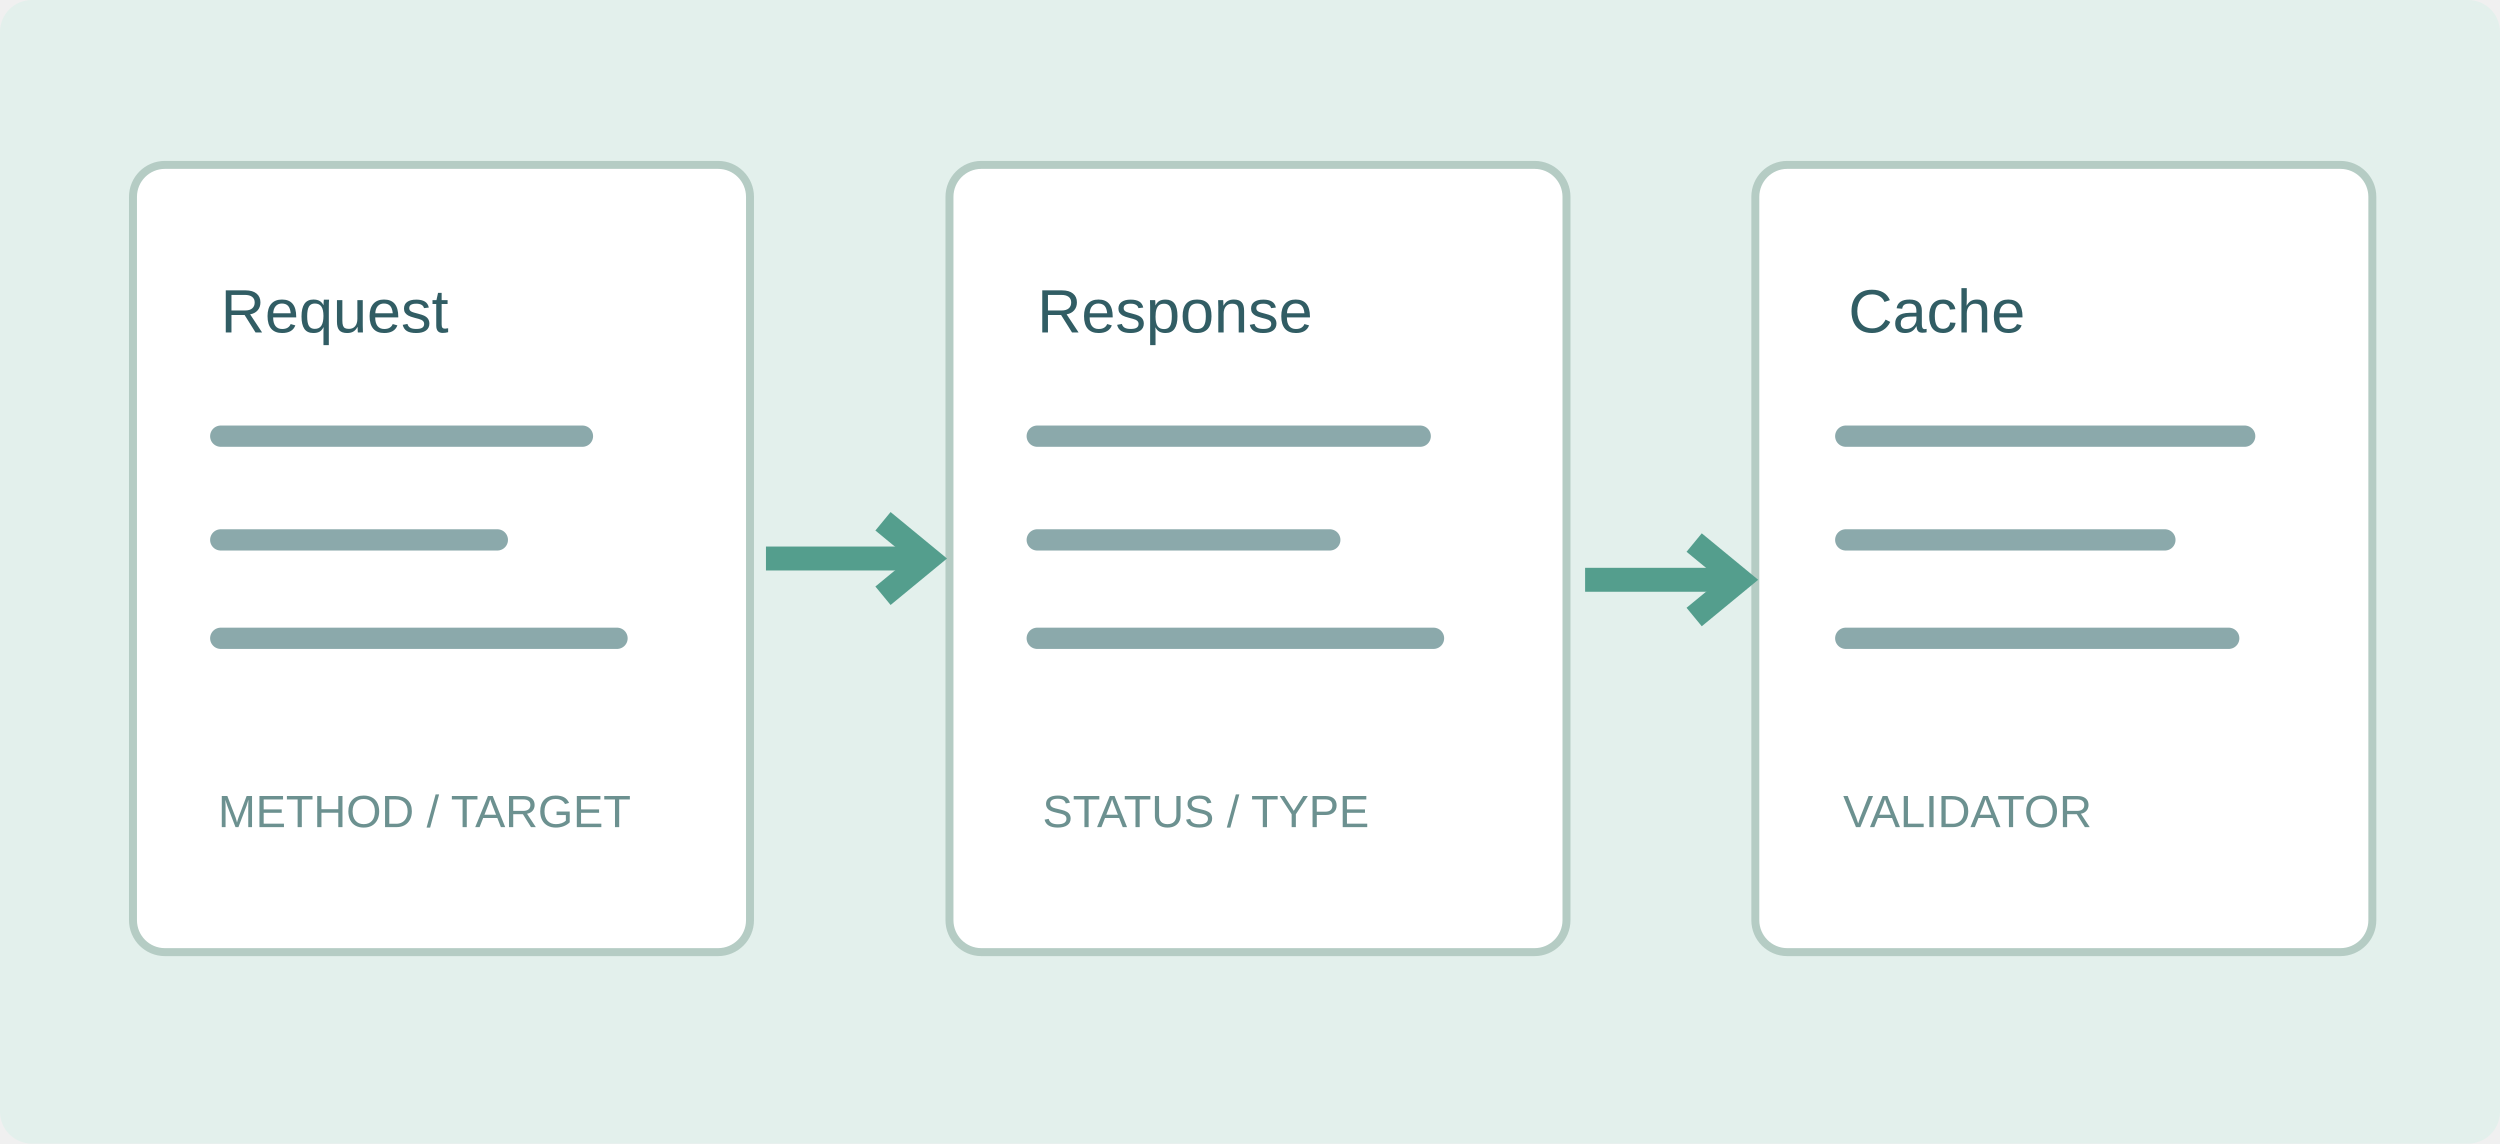
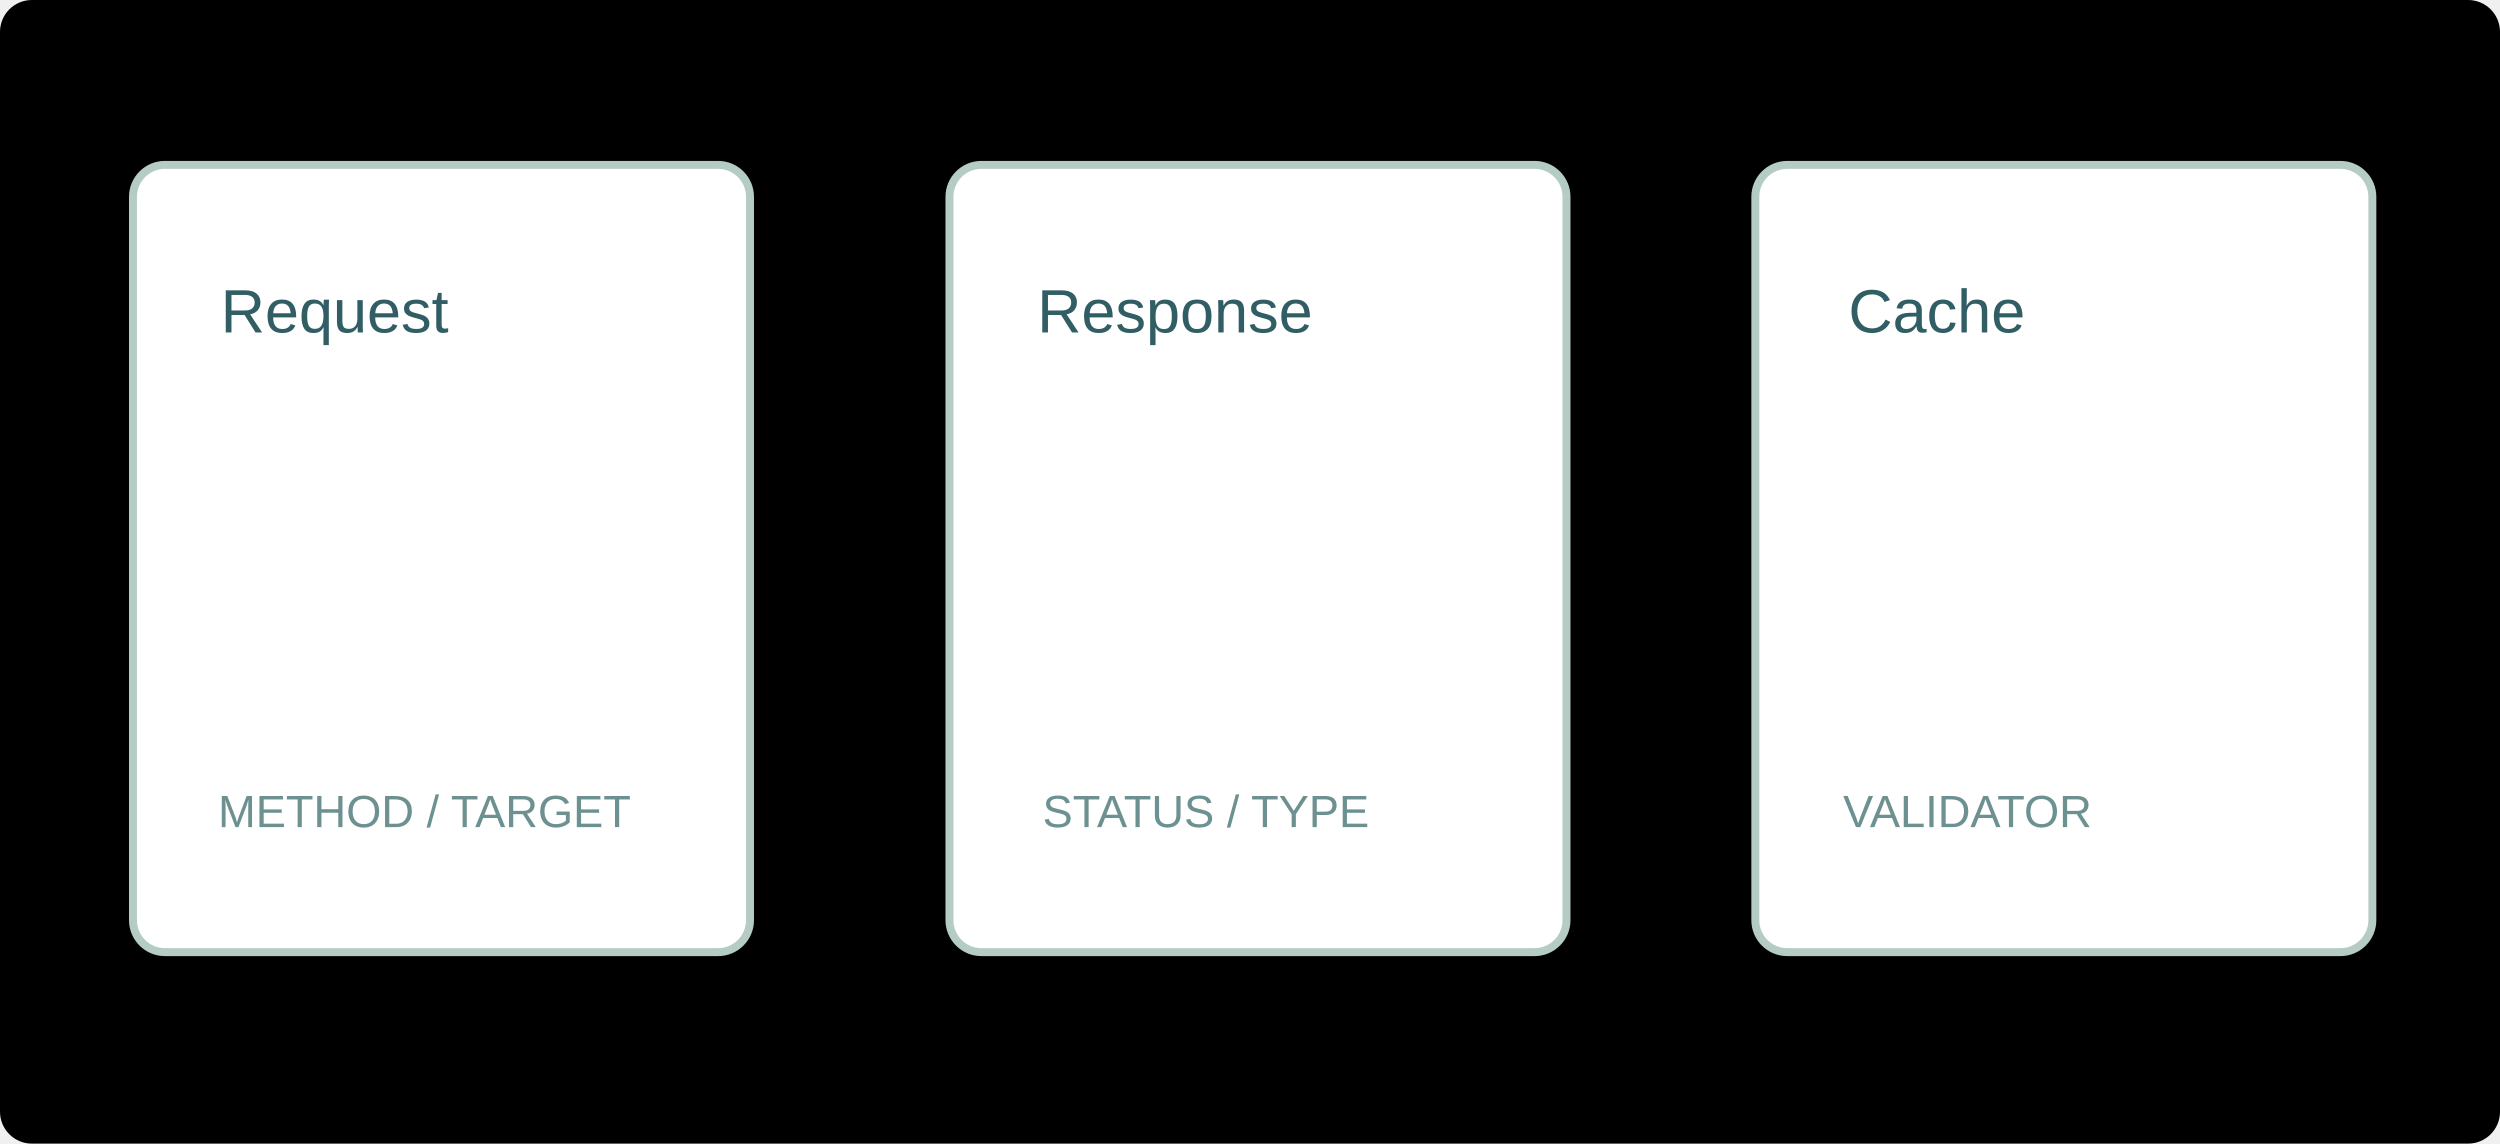
<svg xmlns="http://www.w3.org/2000/svg" width="940" height="430" viewBox="0 0 940 430">
-   <rect width="940" height="430" rx="12" fill="#e3f0ec" />
+   <rect width="940" height="430" rx="12" fill="{{SOFT}}" />
  <g fill="#fff" stroke="#b5ccc4" stroke-width="3">
    <rect x="50" y="62" width="232" height="296" rx="12" />
    <rect x="357" y="62" width="232" height="296" rx="12" />
    <rect x="660" y="62" width="232" height="296" rx="12" />
  </g>
  <g font-family="Arial" fill="#315d64">
    <text x="83" y="125" font-size="23">Request</text>
    <text x="390" y="125" font-size="23">Response</text>
    <text x="695" y="125" font-size="23">Cache</text>
  </g>
-   <g stroke="#8ba9ab" stroke-width="8" stroke-linecap="round">
+   <g stroke="{{ACCENT2}}" stroke-width="8" stroke-linecap="round">
    <path d="M83 164h136" />
    <path d="M83 203h104" />
    <path d="M83 240h149" />
    <path d="M390 164h144" />
    <path d="M390 203h110" />
    <path d="M390 240h149" />
    <path d="M694 164h150" />
    <path d="M694 203h120" />
    <path d="M694 240h144" />
  </g>
-   <g fill="none" stroke="#549e8d" stroke-width="9">
+   <g fill="none" stroke="{{ACCENT}}" stroke-width="9">
    <path d="M288 210h60" />
    <path d="M332 196l17 14-17 14" />
    <path d="M596 218h55" />
    <path d="M637 204l17 14-17 14" />
  </g>
  <g font-family="Arial" font-size="17" fill="#6c9190">
    <text x="82" y="311">METHOD / TARGET</text>
    <text x="392" y="311">STATUS / TYPE</text>
    <text x="693" y="311">VALIDATOR</text>
  </g>
</svg>
